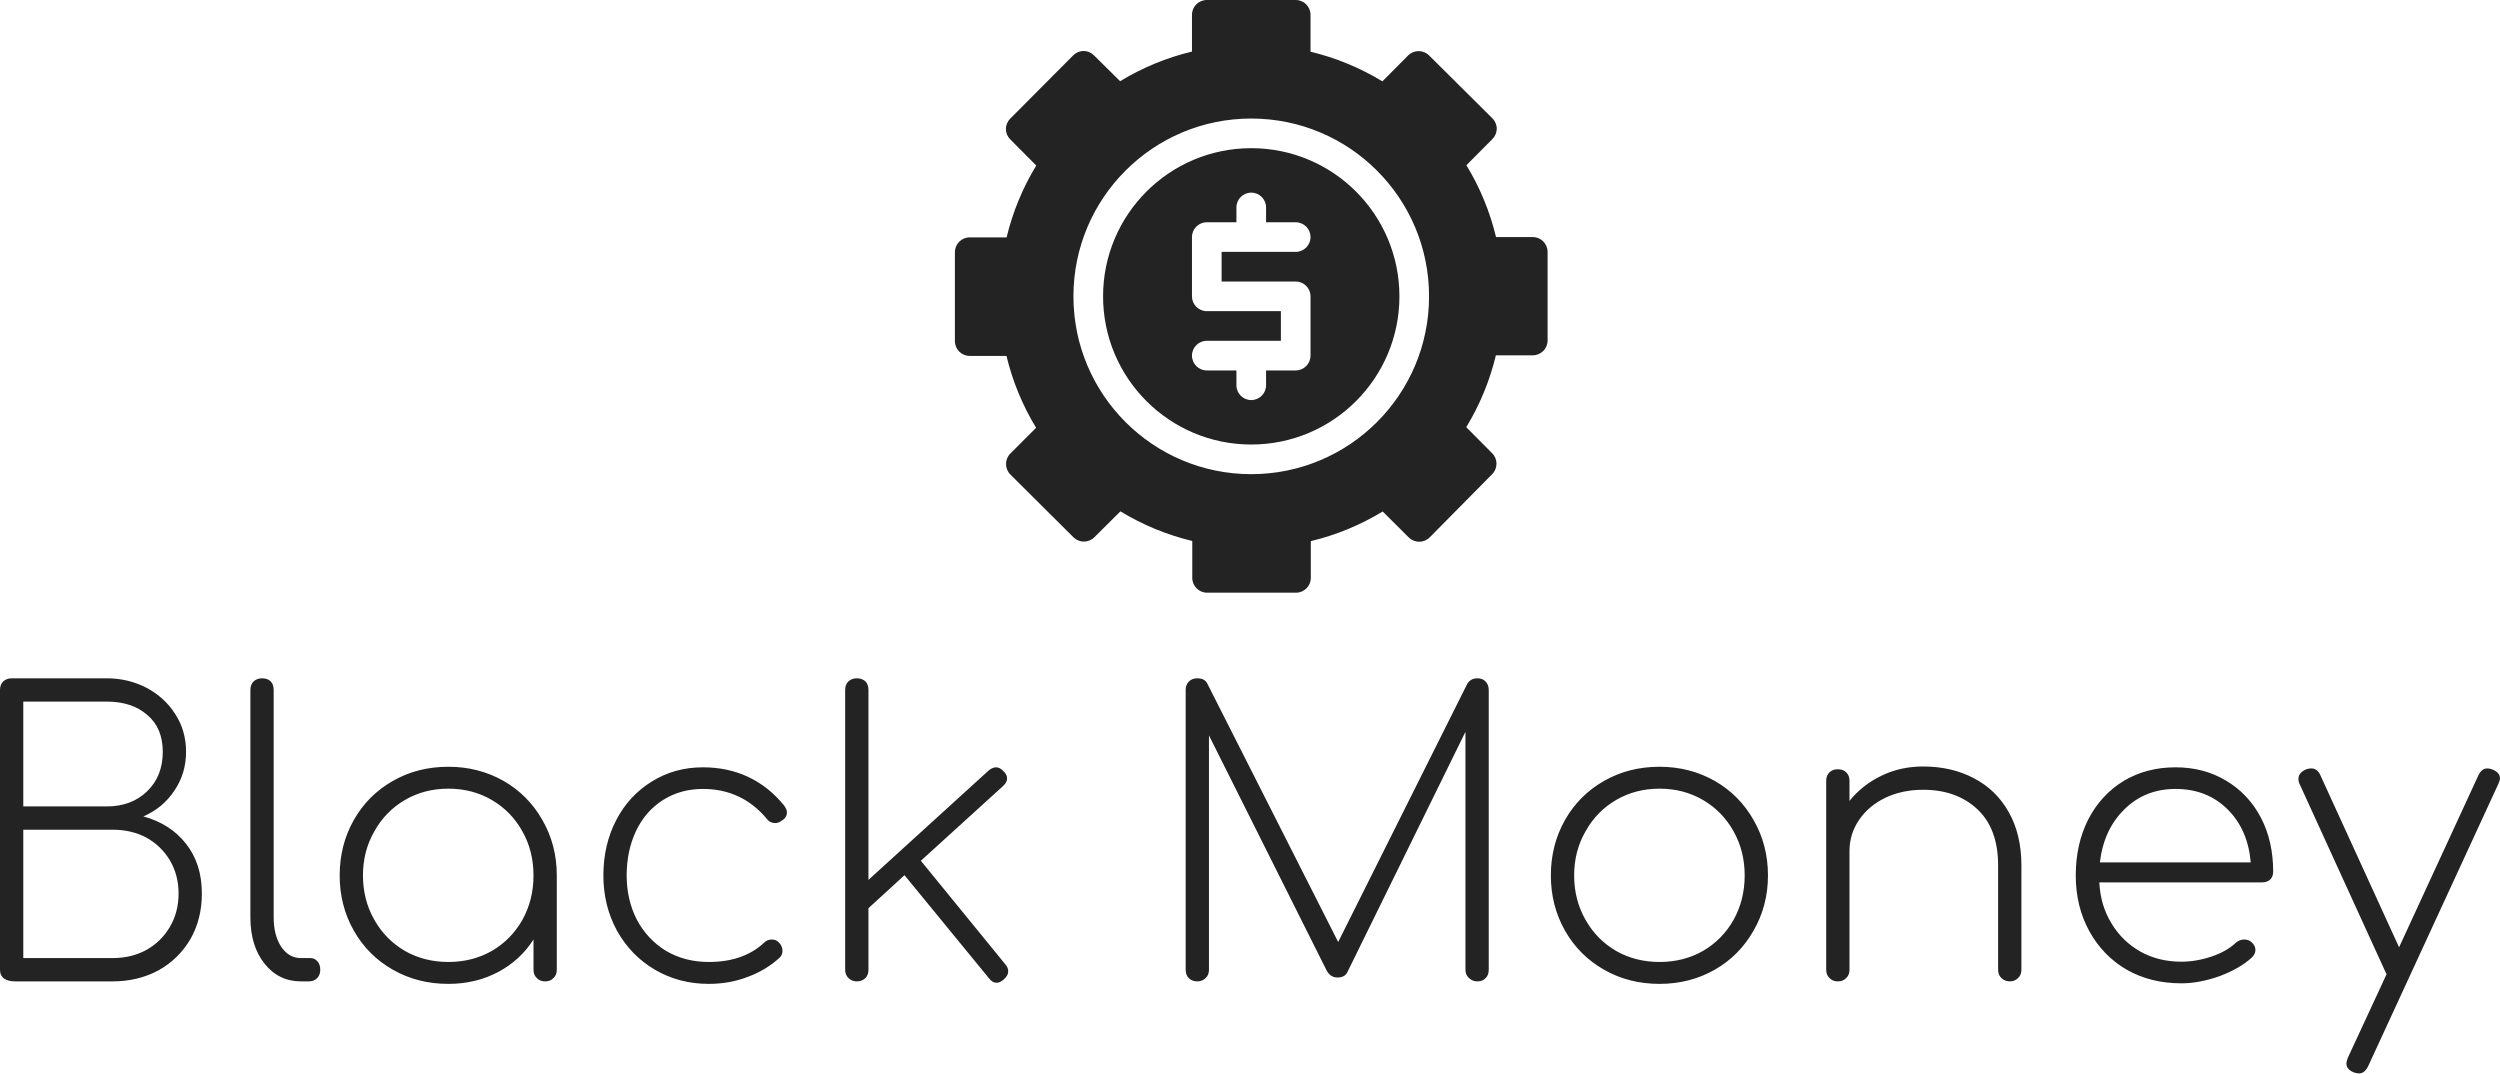
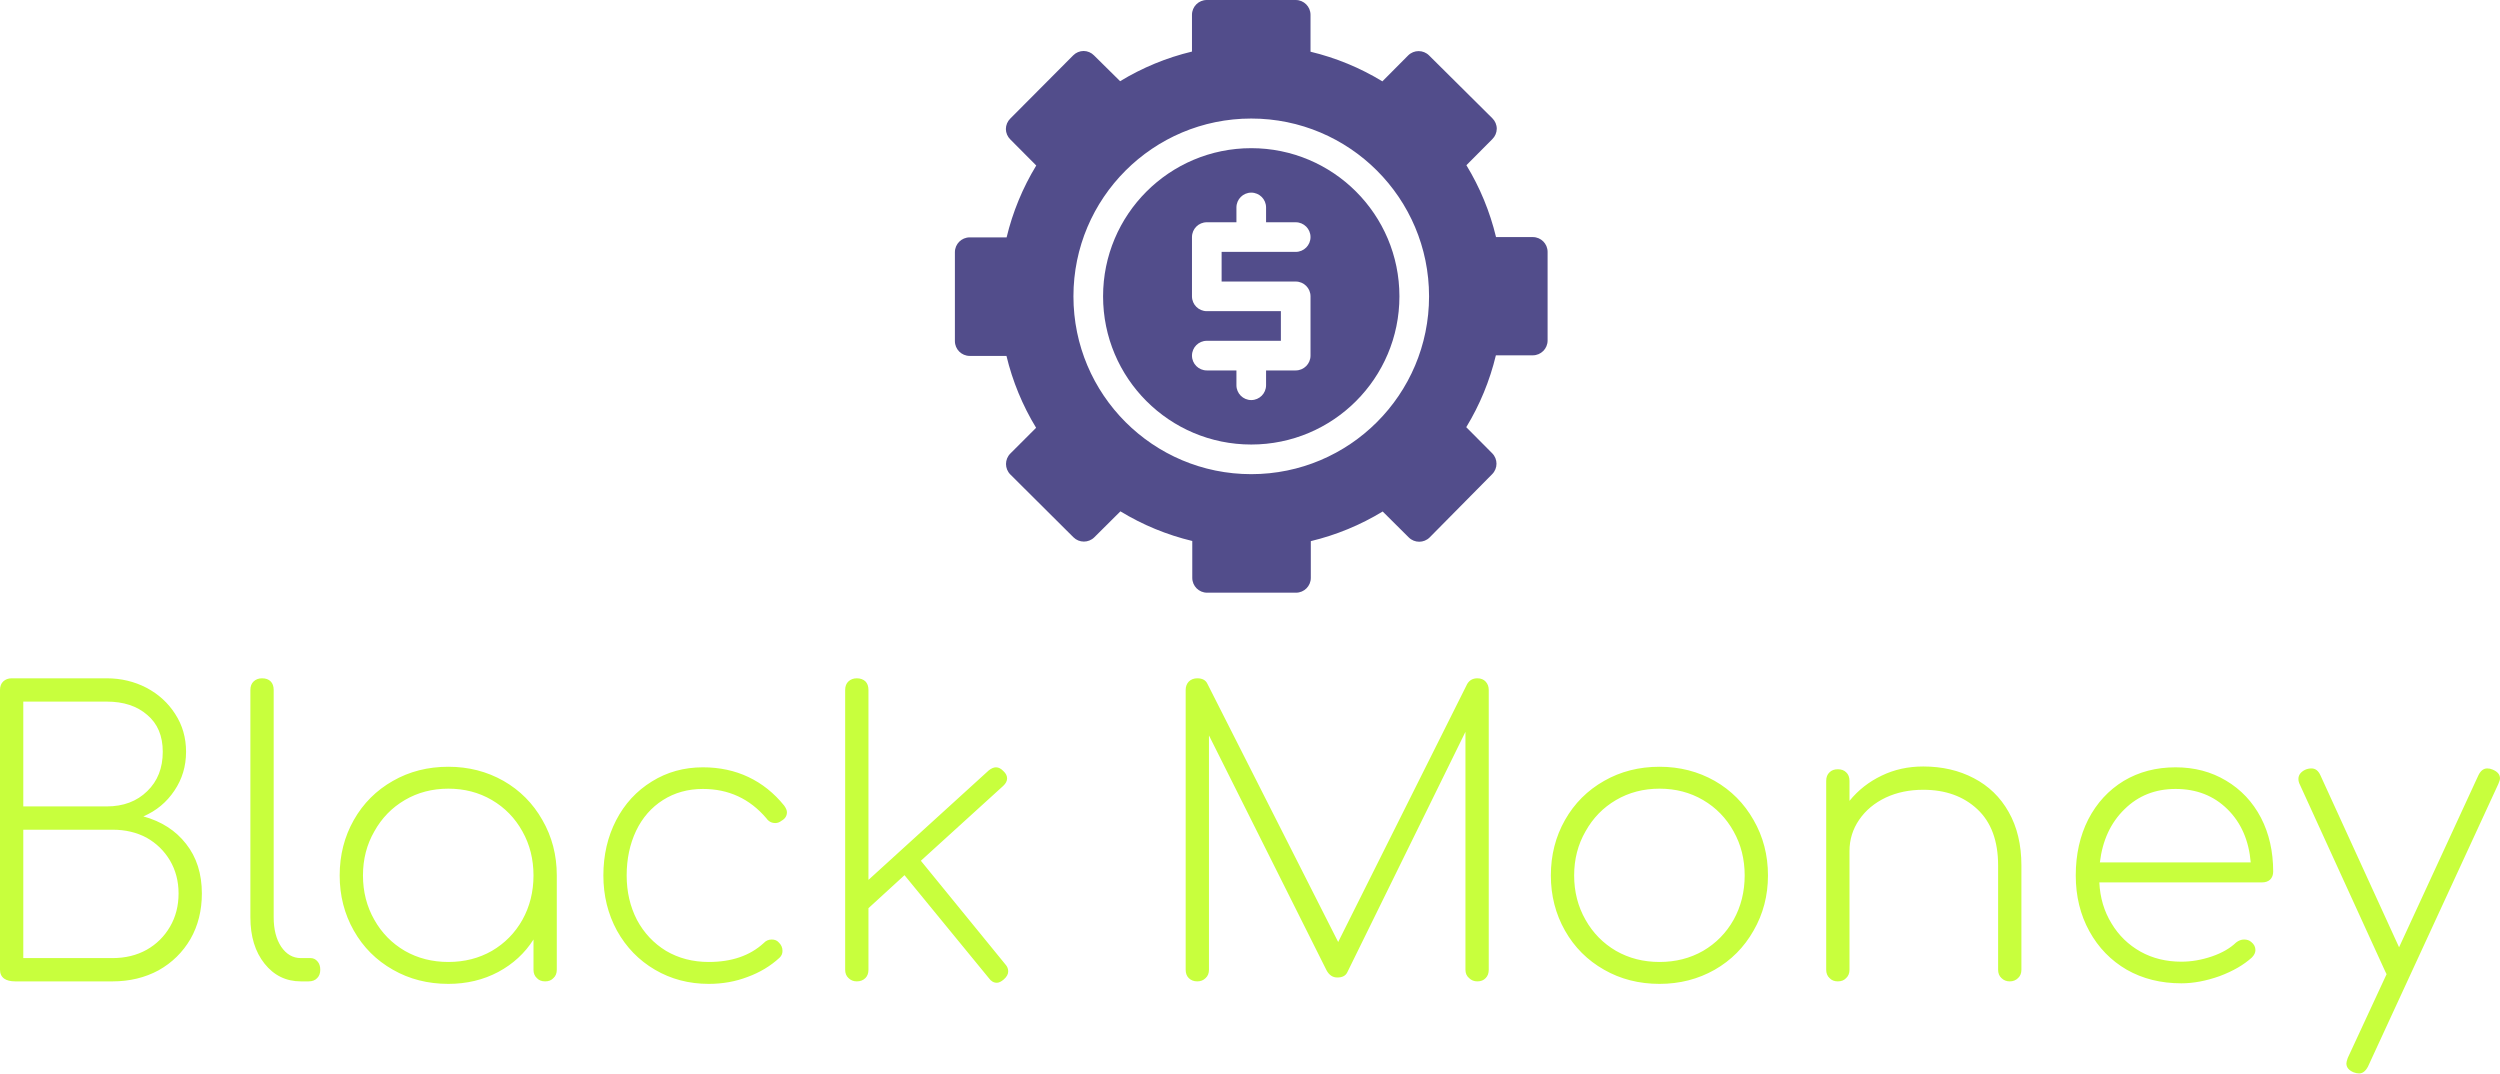
<svg xmlns="http://www.w3.org/2000/svg" data-v-423bf9ae="" viewBox="0 0 379.621 163" class="iconAbove">
-   <g data-v-423bf9ae="" id="d921a95f-ee7c-4a5f-ba17-f37449b36870" fill="#232323" transform="matrix(4.210526,0,0,4.210526,-5.894736,97.10526)">
+   <g data-v-423bf9ae="" id="1a0ddc60-1542-4130-9111-6af90ac7292a" fill="#C8FF3D" transform="matrix(4.210526,0,0,4.210526,-5.894736,97.10526)">
    <path d="M5.25 1.40Q6.02 1.40 6.68 1.74Q7.34 2.09 7.72 2.69Q8.11 3.29 8.11 4.05L8.11 4.05Q8.11 4.83 7.69 5.45Q7.27 6.08 6.57 6.38L6.57 6.38Q7.55 6.65 8.11 7.37Q8.68 8.09 8.68 9.16L8.68 9.16Q8.68 10.08 8.27 10.80Q7.85 11.52 7.12 11.93Q6.38 12.33 5.46 12.33L5.46 12.33L1.95 12.33Q1.69 12.33 1.55 12.23Q1.40 12.12 1.40 11.91L1.40 11.91L1.40 1.82Q1.40 1.62 1.52 1.51Q1.64 1.40 1.82 1.40L1.82 1.40L5.25 1.40ZM5.25 6.02Q6.15 6.02 6.71 5.47Q7.27 4.93 7.27 4.05L7.27 4.05Q7.27 3.19 6.71 2.72Q6.16 2.24 5.25 2.24L5.25 2.24L2.24 2.24L2.24 6.02L5.25 6.02ZM5.46 11.49Q6.15 11.49 6.69 11.19Q7.22 10.89 7.53 10.36Q7.84 9.83 7.84 9.16L7.84 9.16Q7.84 8.50 7.53 7.97Q7.22 7.45 6.69 7.15Q6.15 6.86 5.46 6.86L5.46 6.86L2.24 6.86L2.24 11.49L5.46 11.49ZM10.43 1.82Q10.43 1.62 10.55 1.51Q10.67 1.40 10.85 1.40L10.85 1.40Q11.05 1.40 11.16 1.51Q11.27 1.62 11.27 1.82L11.27 1.82L11.27 10.02Q11.27 10.67 11.54 11.08Q11.82 11.49 12.25 11.49L12.25 11.49L12.60 11.49Q12.75 11.49 12.85 11.61Q12.95 11.72 12.95 11.91L12.95 11.91Q12.95 12.10 12.84 12.21Q12.73 12.33 12.53 12.33L12.53 12.33L12.25 12.33Q11.45 12.33 10.94 11.69Q10.43 11.05 10.43 10.02L10.43 10.02L10.43 1.82ZM17.57 4.59Q18.66 4.59 19.56 5.10Q20.45 5.61 20.96 6.51Q21.48 7.41 21.48 8.51L21.48 8.51L21.48 11.91Q21.48 12.10 21.36 12.21Q21.25 12.33 21.06 12.33L21.06 12.33Q20.87 12.33 20.76 12.21Q20.64 12.10 20.64 11.91L20.64 11.91L20.64 10.82Q20.17 11.56 19.37 11.99Q18.56 12.42 17.57 12.42L17.57 12.42Q16.46 12.42 15.57 11.91Q14.67 11.40 14.16 10.50Q13.65 9.60 13.65 8.51L13.65 8.51Q13.65 7.41 14.16 6.51Q14.67 5.61 15.57 5.10Q16.46 4.59 17.57 4.59L17.57 4.59ZM17.57 11.63Q18.44 11.63 19.14 11.23Q19.84 10.82 20.24 10.11Q20.64 9.39 20.64 8.51L20.64 8.51Q20.64 7.63 20.24 6.92Q19.84 6.20 19.14 5.79Q18.44 5.38 17.57 5.38L17.57 5.38Q16.70 5.38 16.00 5.79Q15.30 6.20 14.90 6.92Q14.49 7.63 14.49 8.51L14.49 8.51Q14.49 9.39 14.90 10.11Q15.30 10.82 16.00 11.23Q16.70 11.63 17.57 11.63L17.57 11.63ZM26.75 4.61Q27.65 4.61 28.39 4.96Q29.13 5.31 29.68 5.99L29.68 5.99Q29.78 6.13 29.78 6.23L29.78 6.23Q29.78 6.43 29.58 6.54L29.58 6.54Q29.48 6.62 29.36 6.62L29.36 6.62Q29.16 6.62 29.04 6.45L29.04 6.45Q28.14 5.39 26.75 5.39L26.75 5.39Q25.94 5.39 25.31 5.79Q24.68 6.19 24.34 6.90Q24.00 7.62 24.00 8.51L24.00 8.51Q24.00 9.39 24.37 10.11Q24.75 10.82 25.42 11.23Q26.10 11.63 26.96 11.63L26.96 11.63Q28.20 11.63 28.94 10.95L28.94 10.95Q29.06 10.82 29.23 10.82L29.23 10.82Q29.39 10.82 29.48 10.92L29.48 10.92Q29.62 11.05 29.62 11.23L29.62 11.23Q29.62 11.38 29.51 11.48L29.51 11.48Q29.02 11.93 28.36 12.17Q27.71 12.42 26.96 12.42L26.96 12.42Q25.89 12.42 25.02 11.91Q24.15 11.40 23.65 10.50Q23.16 9.60 23.16 8.51L23.16 8.51Q23.16 7.41 23.62 6.52Q24.08 5.63 24.91 5.12Q25.73 4.61 26.75 4.61L26.75 4.61ZM37.66 11.72Q37.76 11.83 37.76 11.97L37.76 11.97Q37.76 12.12 37.60 12.26L37.60 12.26Q37.46 12.38 37.35 12.38L37.35 12.38Q37.18 12.38 37.06 12.21L37.06 12.21L34.02 8.50L32.72 9.69L32.72 11.91Q32.72 12.10 32.61 12.21Q32.49 12.33 32.30 12.33L32.30 12.33Q32.12 12.33 32.00 12.21Q31.88 12.10 31.88 11.91L31.88 11.91L31.88 1.82Q31.88 1.62 32.00 1.51Q32.12 1.40 32.30 1.40L32.30 1.40Q32.49 1.40 32.61 1.51Q32.72 1.62 32.72 1.82L32.72 1.82L32.72 8.67L37.06 4.72Q37.20 4.61 37.32 4.61L37.32 4.61Q37.46 4.61 37.59 4.75L37.59 4.75Q37.72 4.87 37.72 5.01L37.72 5.01Q37.72 5.15 37.58 5.28L37.58 5.28L34.61 7.98L37.66 11.72ZM54.68 1.40Q54.87 1.40 54.98 1.52Q55.09 1.64 55.09 1.82L55.09 1.82L55.09 11.91Q55.09 12.10 54.98 12.21Q54.87 12.33 54.68 12.33L54.68 12.33Q54.50 12.33 54.38 12.21Q54.25 12.10 54.25 11.91L54.25 11.91L54.25 3.33L49.99 12.00Q49.90 12.19 49.63 12.19L49.63 12.19Q49.38 12.19 49.24 11.93L49.24 11.93L45.00 3.46L45.00 11.91Q45.00 12.10 44.88 12.21Q44.76 12.33 44.58 12.33L44.58 12.33Q44.39 12.33 44.27 12.21Q44.16 12.10 44.16 11.91L44.16 11.91L44.16 1.82Q44.16 1.64 44.27 1.52Q44.39 1.40 44.58 1.40L44.58 1.40Q44.86 1.40 44.95 1.61L44.95 1.61L49.66 10.91L54.31 1.61Q54.43 1.40 54.68 1.40L54.68 1.40ZM61.25 4.59Q62.34 4.59 63.24 5.10Q64.13 5.61 64.64 6.51Q65.16 7.41 65.16 8.51L65.16 8.51Q65.16 9.60 64.64 10.50Q64.13 11.40 63.24 11.91Q62.34 12.42 61.25 12.42L61.25 12.42Q60.14 12.42 59.25 11.91Q58.35 11.40 57.84 10.50Q57.33 9.60 57.33 8.51L57.33 8.51Q57.33 7.41 57.84 6.51Q58.35 5.61 59.25 5.10Q60.14 4.59 61.25 4.59L61.25 4.59ZM61.25 5.38Q60.38 5.38 59.68 5.79Q58.98 6.20 58.58 6.92Q58.17 7.63 58.17 8.51L58.17 8.51Q58.17 9.39 58.58 10.11Q58.98 10.82 59.68 11.23Q60.38 11.63 61.25 11.63L61.25 11.63Q62.12 11.63 62.82 11.23Q63.52 10.82 63.92 10.11Q64.32 9.39 64.32 8.51L64.32 8.51Q64.32 7.63 63.92 6.92Q63.52 6.20 62.82 5.79Q62.12 5.38 61.25 5.38L61.25 5.38ZM70.76 4.58Q71.78 4.58 72.58 5.00Q73.39 5.42 73.84 6.22Q74.30 7.03 74.30 8.15L74.30 8.15L74.30 11.91Q74.30 12.10 74.18 12.21Q74.06 12.33 73.88 12.33L73.88 12.33Q73.70 12.33 73.58 12.21Q73.46 12.10 73.46 11.91L73.46 11.91L73.46 8.15Q73.46 6.82 72.71 6.12Q71.96 5.42 70.76 5.42L70.76 5.42Q70.01 5.42 69.41 5.70Q68.80 5.99 68.45 6.50Q68.10 7.01 68.10 7.63L68.10 7.63L68.10 11.91Q68.10 12.10 67.98 12.21Q67.87 12.33 67.68 12.33L67.68 12.33Q67.49 12.33 67.38 12.21Q67.26 12.10 67.26 11.91L67.26 11.91L67.26 5.10Q67.26 4.90 67.38 4.79Q67.49 4.68 67.68 4.68L67.68 4.68Q67.87 4.68 67.98 4.79Q68.10 4.90 68.10 5.10L68.10 5.10L68.10 5.82Q68.57 5.24 69.26 4.91Q69.94 4.58 70.76 4.58L70.76 4.58ZM79.86 4.61Q80.88 4.61 81.68 5.09Q82.49 5.57 82.94 6.43Q83.38 7.28 83.38 8.37L83.38 8.37Q83.38 8.55 83.27 8.66Q83.16 8.76 82.98 8.76L82.98 8.76L77.11 8.76Q77.15 9.59 77.55 10.24Q77.94 10.89 78.60 11.26Q79.25 11.62 80.07 11.62L80.07 11.62Q80.61 11.62 81.17 11.43Q81.72 11.24 82.04 10.93L82.04 10.93Q82.18 10.82 82.33 10.82L82.33 10.82Q82.49 10.82 82.59 10.91L82.59 10.91Q82.74 11.03 82.74 11.20L82.74 11.20Q82.74 11.34 82.61 11.47L82.61 11.47Q82.17 11.87 81.45 12.14Q80.72 12.40 80.07 12.40L80.07 12.40Q78.96 12.40 78.10 11.91Q77.24 11.41 76.75 10.52Q76.26 9.63 76.26 8.51L76.26 8.51Q76.26 7.38 76.71 6.49Q77.17 5.60 77.99 5.10Q78.81 4.61 79.86 4.61L79.86 4.61ZM79.86 5.39Q78.76 5.39 78.02 6.12Q77.27 6.85 77.13 8.04L77.13 8.04L82.57 8.04Q82.47 6.85 81.73 6.12Q80.99 5.39 79.86 5.39L79.86 5.39ZM91.29 4.69Q91.56 4.80 91.56 5.01L91.56 5.01Q91.56 5.07 91.50 5.21L91.50 5.21L86.80 15.40Q86.67 15.65 86.48 15.65L86.48 15.65Q86.39 15.65 86.28 15.61L86.28 15.61Q86.02 15.50 86.02 15.29L86.02 15.29Q86.02 15.23 86.07 15.09L86.07 15.09L87.47 12.07Q87.46 12.05 87.42 11.97L87.42 11.97L84.35 5.25Q84.29 5.14 84.29 5.03L84.29 5.03Q84.29 4.82 84.53 4.70L84.53 4.70Q84.64 4.65 84.76 4.65L84.76 4.65Q84.97 4.65 85.08 4.89L85.08 4.89L87.92 11.10L90.78 4.90Q90.90 4.65 91.10 4.65L91.10 4.65Q91.20 4.65 91.29 4.69L91.29 4.69Z" />
  </g>
-   <g data-v-423bf9ae="" id="a7659892-6c97-41ed-9399-04cec9db50f8" transform="matrix(2.25,0,0,2.25,136,-9)" stroke="none" fill="#232323">
+   <g data-v-423bf9ae="" id="0deca252-1a3e-46a3-b108-581e6a51e4e4" transform="matrix(2.25,0,0,2.25,136,-9)" stroke="none" fill="#524D8B">
    <path d="M43 20h-2.48a16.93 16.93 0 00-2-4.85l1.75-1.76a1 1 0 00.3-.7 1 1 0 00-.3-.71L36 7.74a1 1 0 00-1.41 0l-1.74 1.75a16.93 16.93 0 00-4.85-2V5a1 1 0 00-1-1h-6a1 1 0 00-1 1v2.48a16.93 16.93 0 00-4.85 2l-1.76-1.74a1 1 0 00-.7-.3 1 1 0 00-.71.3L7.74 12a1 1 0 00-.3.71 1 1 0 00.3.7l1.75 1.76a16.93 16.93 0 00-2 4.85H5a1 1 0 00-1 1v6a1 1 0 001 1h2.48a16.93 16.93 0 002 4.85l-1.74 1.74a1 1 0 000 1.41L12 40.26a1 1 0 001.41 0l1.76-1.75a16.93 16.93 0 004.85 2V43a1 1 0 001 1h6a1 1 0 001-1v-2.48a16.93 16.93 0 004.85-2l1.76 1.75a1 1 0 001.41 0L40.26 36a1 1 0 000-1.41l-1.75-1.76a16.93 16.93 0 002-4.85H43a1 1 0 001-1V21a1 1 0 00-1-1zM24 36a12 12 0 1112-12 12 12 0 01-12 12z" />
    <path d="M24 14a10 10 0 1010 10 10 10 0 00-10-10zm3 9a1 1 0 011 1v4a1 1 0 01-1 1h-2v1a1 1 0 01-2 0v-1h-2a1 1 0 010-2h5v-2h-5a1 1 0 01-1-1v-4a1 1 0 011-1h2v-1a1 1 0 012 0v1h2a1 1 0 010 2h-5v2z" />
  </g>
</svg>
